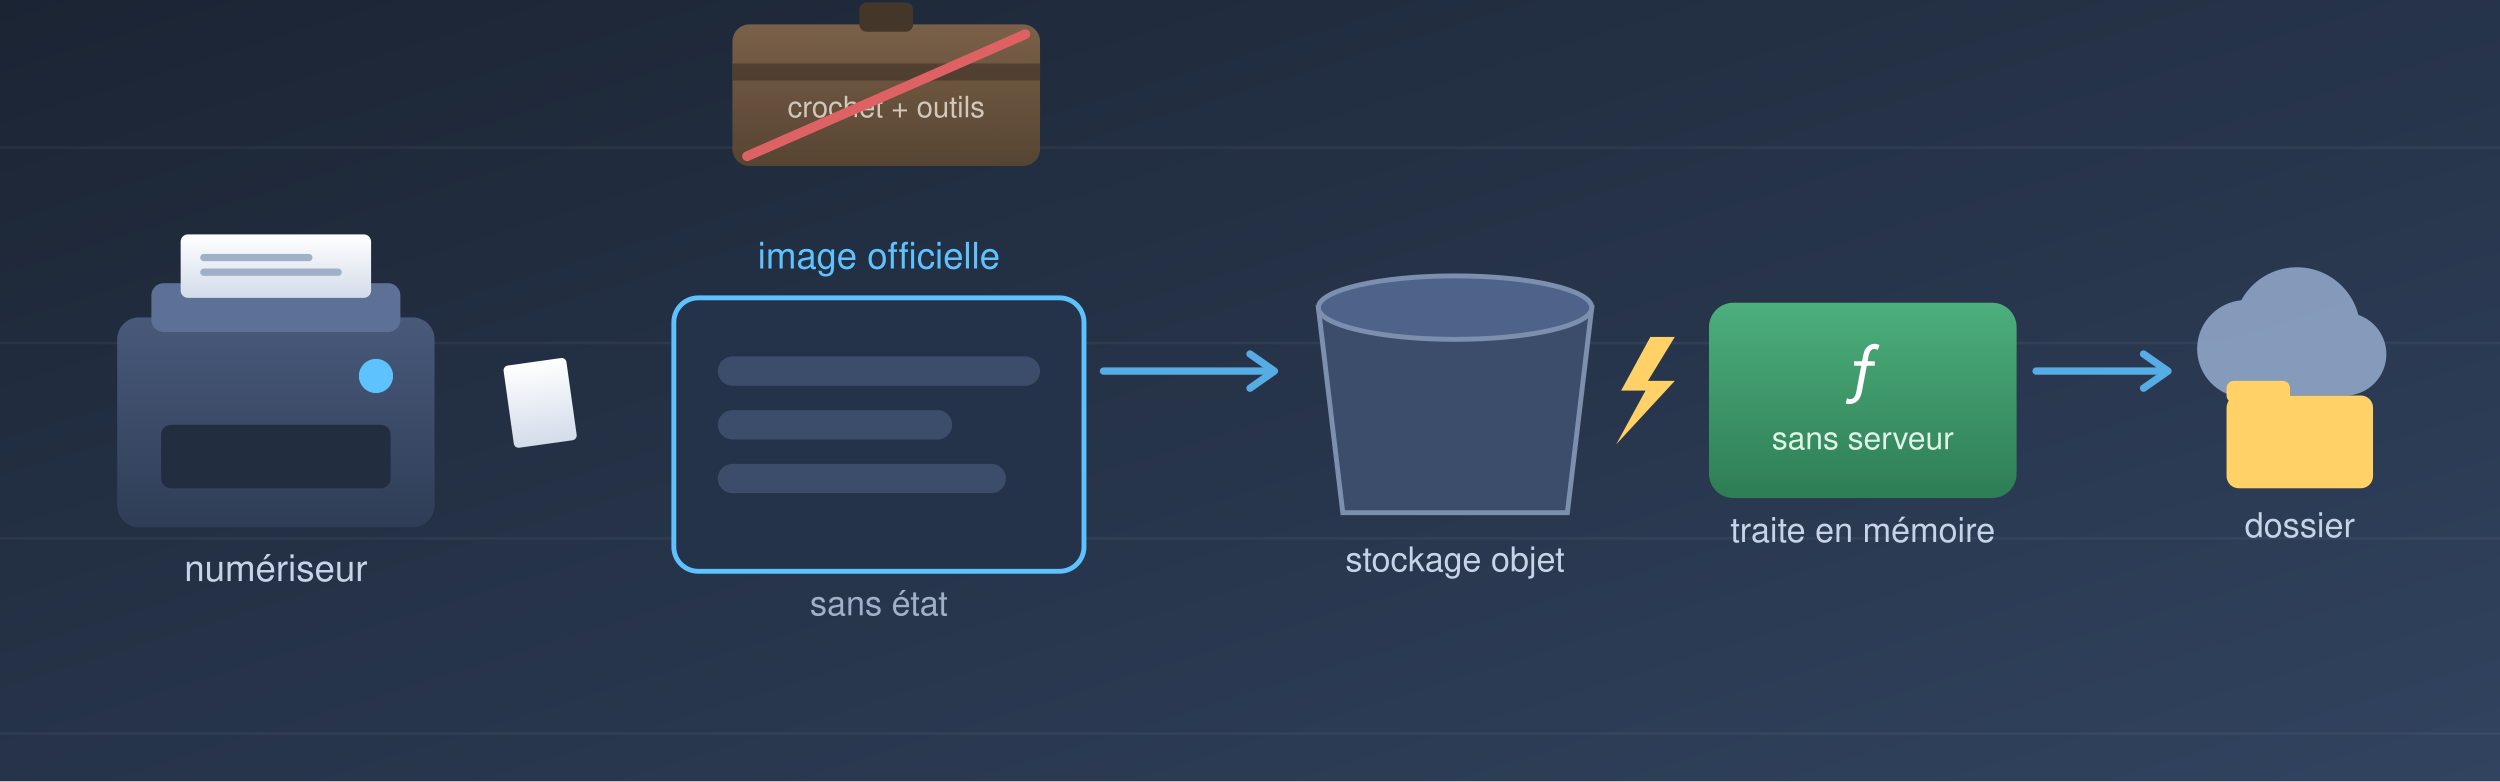
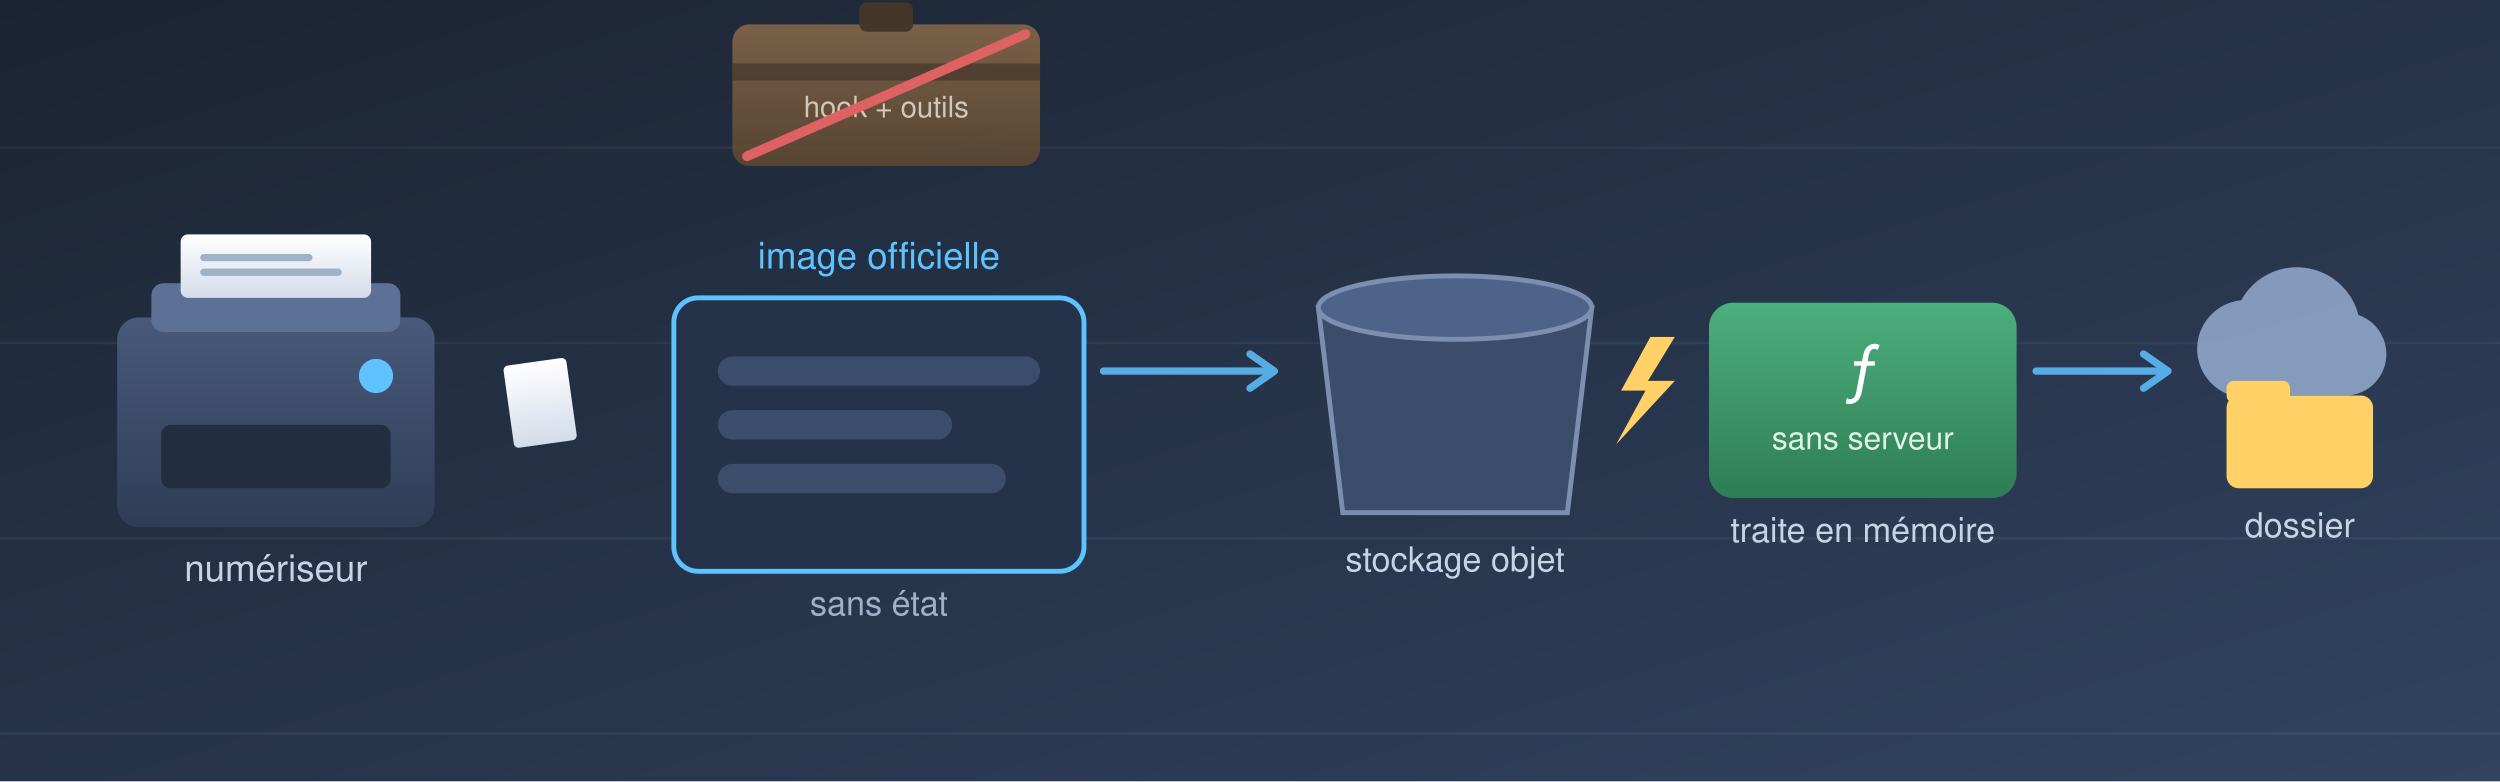
<svg xmlns="http://www.w3.org/2000/svg" viewBox="0 0 1024 320" font-family="Helvetica, Arial, sans-serif" role="img" aria-label="Illustration : une imprimante multifonction envoie une numérisation vers un conteneur, dont on retire une caisse d'outils encombrante ; la page continue vers un nuage de stockage puis vers un dossier infonuagique">
  <defs>
    <linearGradient id="bgscan" x1="0" y1="0" x2="1" y2="1">
      <stop offset="0%" stop-color="#1b2433" />
      <stop offset="100%" stop-color="#31435f" />
    </linearGradient>
    <linearGradient id="printerbody" x1="0" y1="0" x2="0" y2="1">
      <stop offset="0%" stop-color="#48597a" />
      <stop offset="100%" stop-color="#2f3d56" />
    </linearGradient>
    <linearGradient id="cratebox" x1="0" y1="0" x2="0" y2="1">
      <stop offset="0%" stop-color="#8a6a4a" />
      <stop offset="100%" stop-color="#5f4830" />
    </linearGradient>
    <linearGradient id="lambdabox" x1="0" y1="0" x2="0" y2="1">
      <stop offset="0%" stop-color="#4caf7d" />
      <stop offset="100%" stop-color="#2e7d54" />
    </linearGradient>
    <linearGradient id="sheet" x1="0" y1="0" x2="0" y2="1">
      <stop offset="0%" stop-color="#ffffff" />
      <stop offset="100%" stop-color="#d3dcea" />
    </linearGradient>
  </defs>
  <rect x="0" y="0" width="1024" height="320" fill="url(#bgscan)" />
  <g fill="#ffffff" opacity="0.05">
    <rect x="0" y="60" width="1024" height="1" />
    <rect x="0" y="140" width="1024" height="1" />
    <rect x="0" y="220" width="1024" height="1" />
    <rect x="0" y="300" width="1024" height="1" />
  </g>
  <g transform="translate(48,112)">
    <rect x="0" y="18" width="130" height="86" rx="9" fill="url(#printerbody)" />
    <rect x="14" y="4" width="102" height="20" rx="5" fill="#5d7095" />
    <rect x="26" y="-16" width="78" height="26" rx="3" fill="url(#sheet)" />
    <rect x="34" y="-8" width="46" height="3" rx="1.5" fill="#9fb0c8" />
    <rect x="34" y="-2" width="58" height="3" rx="1.5" fill="#9fb0c8" />
    <circle cx="106" cy="42" r="7" fill="#5ec2ff" />
    <rect x="18" y="62" width="94" height="26" rx="4" fill="#222d40" />
    <text x="65" y="126" text-anchor="middle" font-size="15" fill="#c7d3e6">numériseur</text>
  </g>
  <g transform="translate(206,150)">
    <rect x="0" y="0" width="26" height="34" rx="2" fill="url(#sheet)" transform="rotate(-8)" />
  </g>
  <g transform="translate(276,96)">
    <rect x="0" y="26" width="168" height="112" rx="10" fill="#25334a" stroke="#5ec2ff" stroke-width="2" />
    <text x="84" y="14" text-anchor="middle" font-size="15" fill="#5ec2ff">image officielle</text>
    <rect x="18" y="50" width="132" height="12" rx="6" fill="#3b4d6b" />
    <rect x="18" y="72" width="96" height="12" rx="6" fill="#3b4d6b" />
    <rect x="18" y="94" width="118" height="12" rx="6" fill="#3b4d6b" />
    <text x="84" y="156" text-anchor="middle" font-size="14" fill="#9fb0c8">sans état</text>
  </g>
  <g transform="translate(300,10)" opacity="0.85">
    <rect x="0" y="0" width="126" height="58" rx="7" fill="url(#cratebox)" />
    <rect x="0" y="16" width="126" height="7" fill="#4a3826" opacity="0.7" />
    <rect x="52" y="-9" width="22" height="12" rx="3" fill="#4a3826" />
-     <text x="63" y="38" text-anchor="middle" font-size="12" fill="#f0e2d0">crochet + outils</text>
+     <text x="63" y="38" text-anchor="middle" font-size="12" fill="#f0e2d0">hook + outils</text>
    <line x1="6" y1="54" x2="120" y2="4" stroke="#ff6b6b" stroke-width="4" stroke-linecap="round" />
  </g>
  <g stroke="#5ec2ff" stroke-width="3" fill="none" opacity="0.85">
    <path d="M452 152 H520" stroke-linecap="round" />
    <path d="M512 145 L522 152 L512 159" stroke-linecap="round" stroke-linejoin="round" />
  </g>
  <g transform="translate(534,110)">
    <path d="M6 16 H118 L108 100 H16 Z" fill="#3b4d6b" stroke="#7d8fae" stroke-width="2" />
    <ellipse cx="62" cy="16" rx="56" ry="13" fill="#4e638a" stroke="#7d8fae" stroke-width="2" />
    <text x="62" y="124" text-anchor="middle" font-size="14" fill="#c7d3e6">stockage objet</text>
  </g>
  <g transform="translate(660,138)">
    <path d="M16 0 L4 22 H14 L2 44 L26 18 H15 L26 0 Z" fill="#ffd166" />
  </g>
  <g transform="translate(700,104)">
    <rect x="0" y="20" width="126" height="80" rx="10" fill="url(#lambdabox)" />
    <text x="63" y="56" text-anchor="middle" font-size="26" fill="#ffffff">ƒ</text>
    <text x="63" y="80" text-anchor="middle" font-size="13" fill="#dff3e7">sans serveur</text>
    <text x="63" y="118" text-anchor="middle" font-size="14" fill="#c7d3e6">traite en mémoire</text>
  </g>
  <g stroke="#5ec2ff" stroke-width="3" fill="none" opacity="0.85">
    <path d="M834 152 H886" stroke-linecap="round" />
    <path d="M878 145 L888 152 L878 159" stroke-linecap="round" stroke-linejoin="round" />
  </g>
  <g transform="translate(892,118)">
    <path d="M22 44 a20 20 0 0 1 4 -39 a26 26 0 0 1 48 6 a17 17 0 0 1 -4 33 Z" fill="#8fa5c6" opacity="0.9" />
    <rect x="20" y="44" width="60" height="38" rx="5" fill="#ffd166" />
    <rect x="20" y="38" width="26" height="9" rx="3" fill="#ffd166" />
    <text x="50" y="102" text-anchor="middle" font-size="14" fill="#c7d3e6">dossier</text>
  </g>
</svg>
